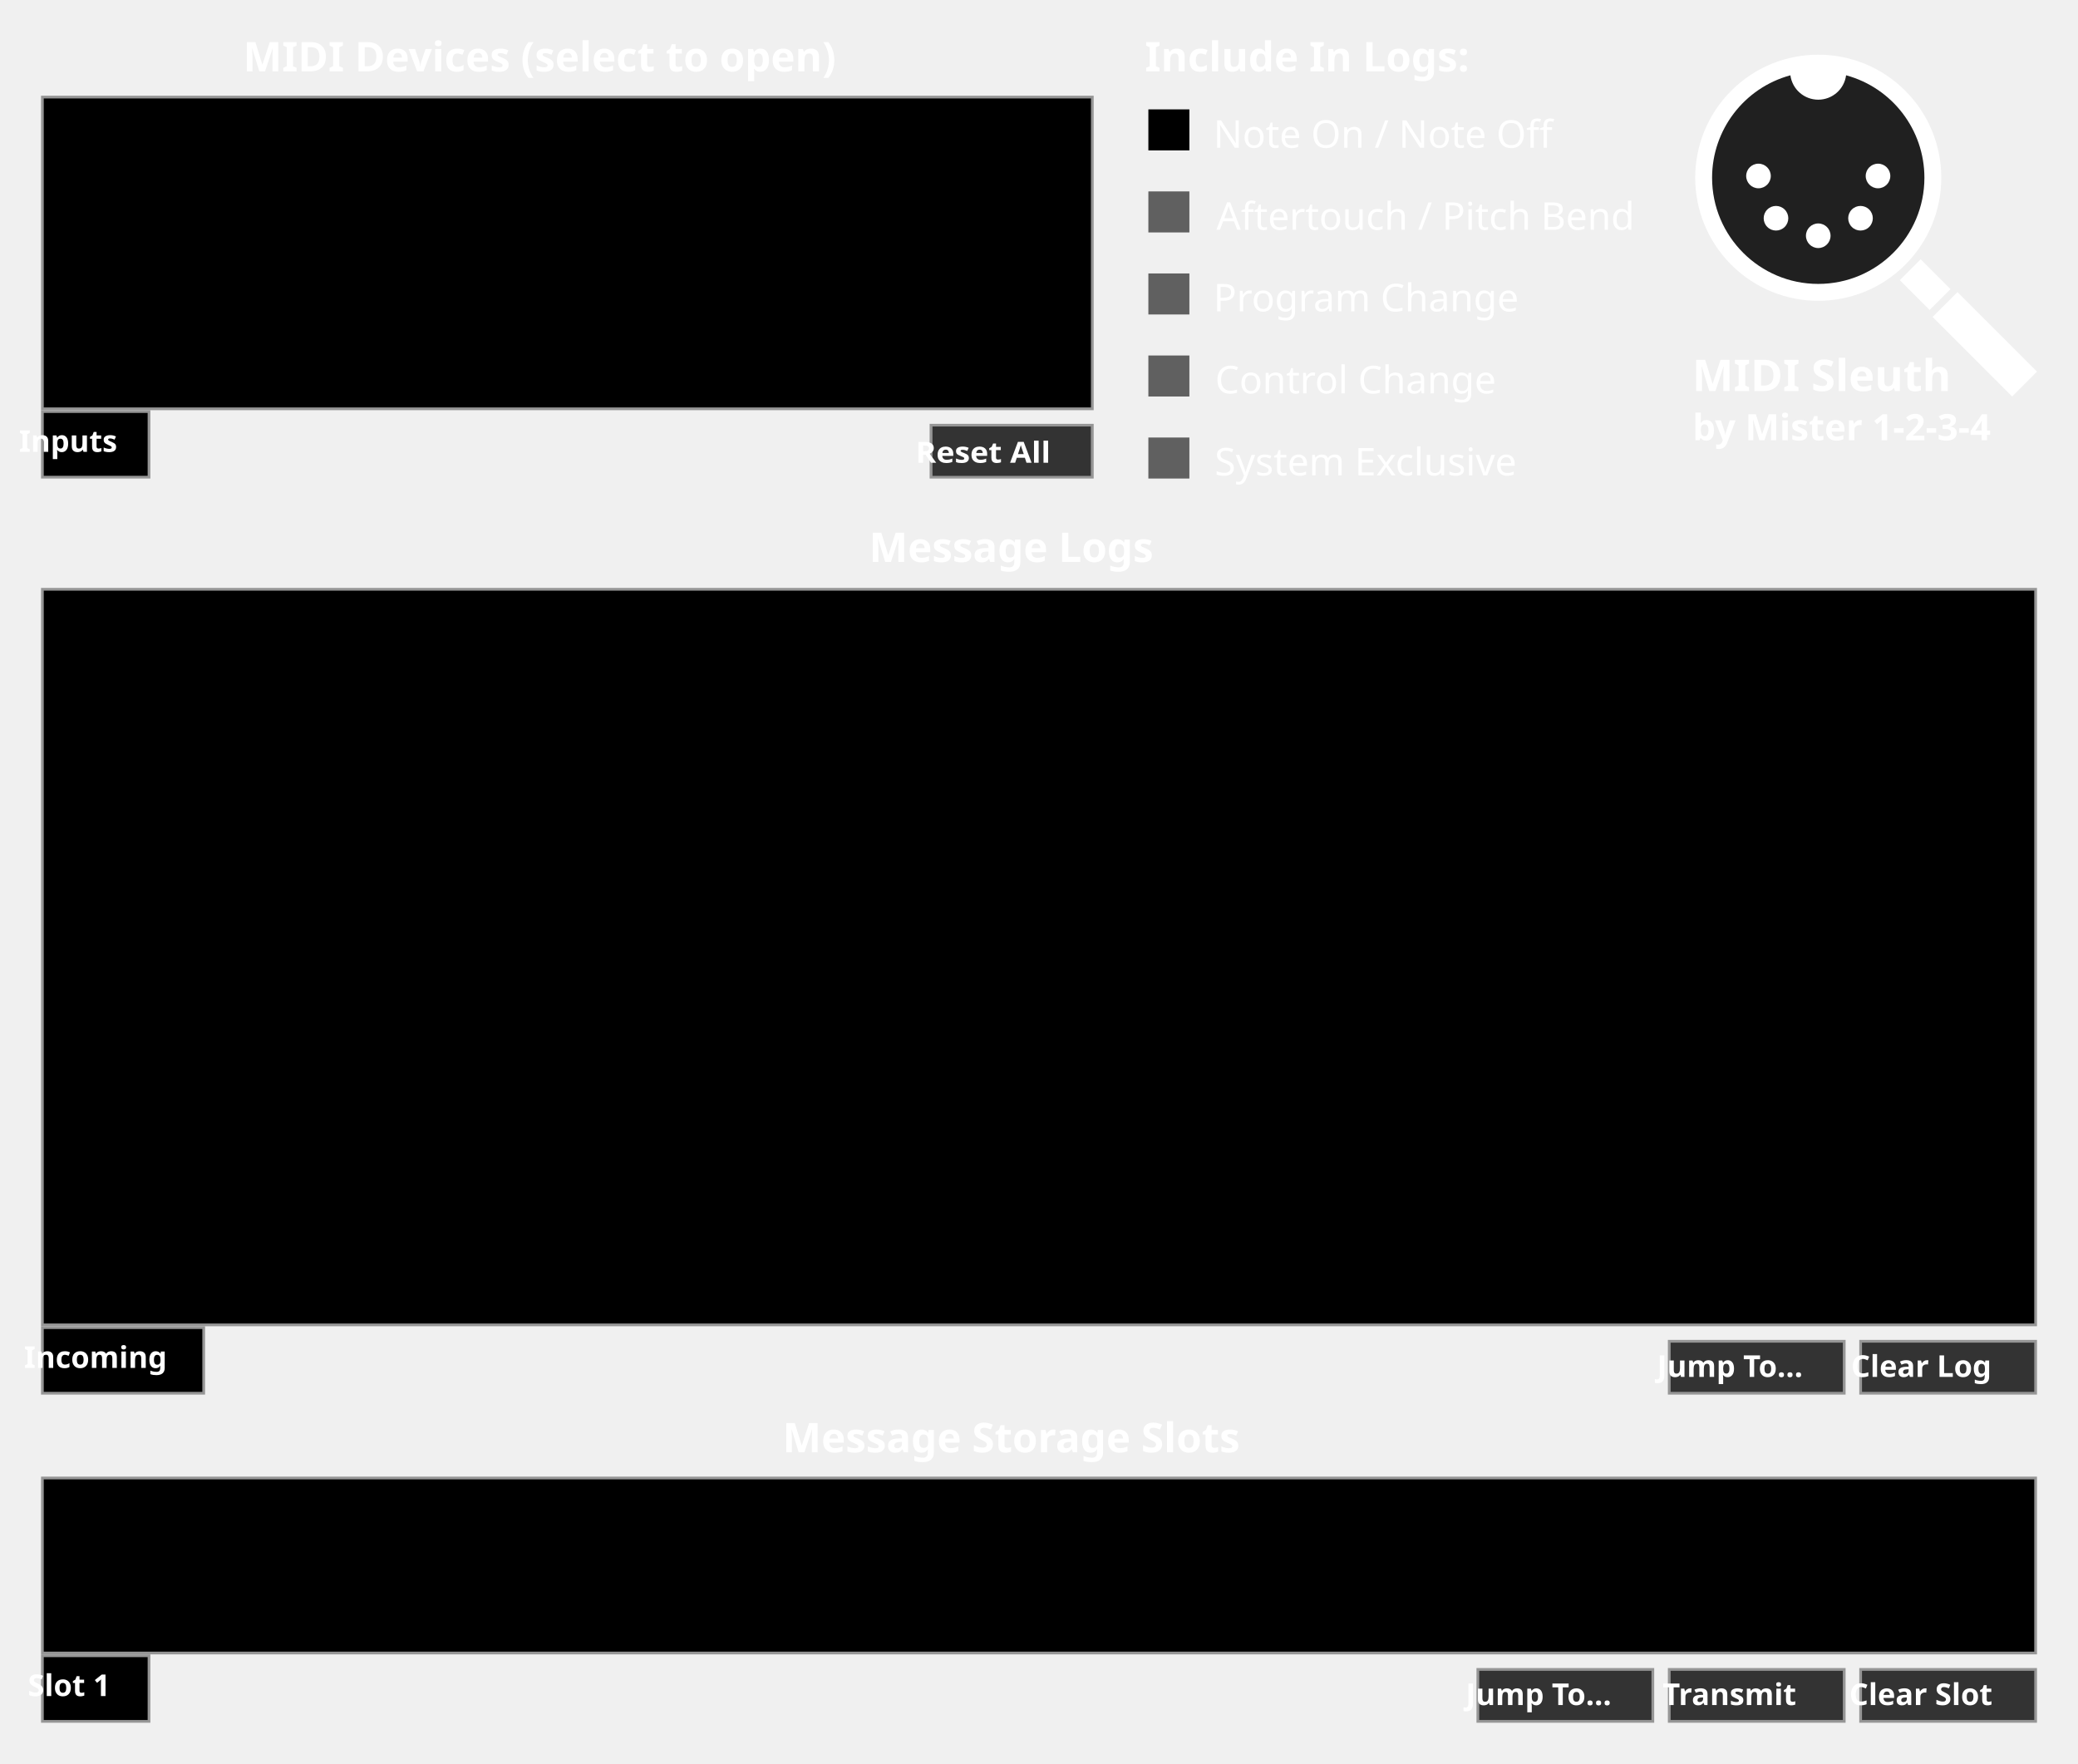
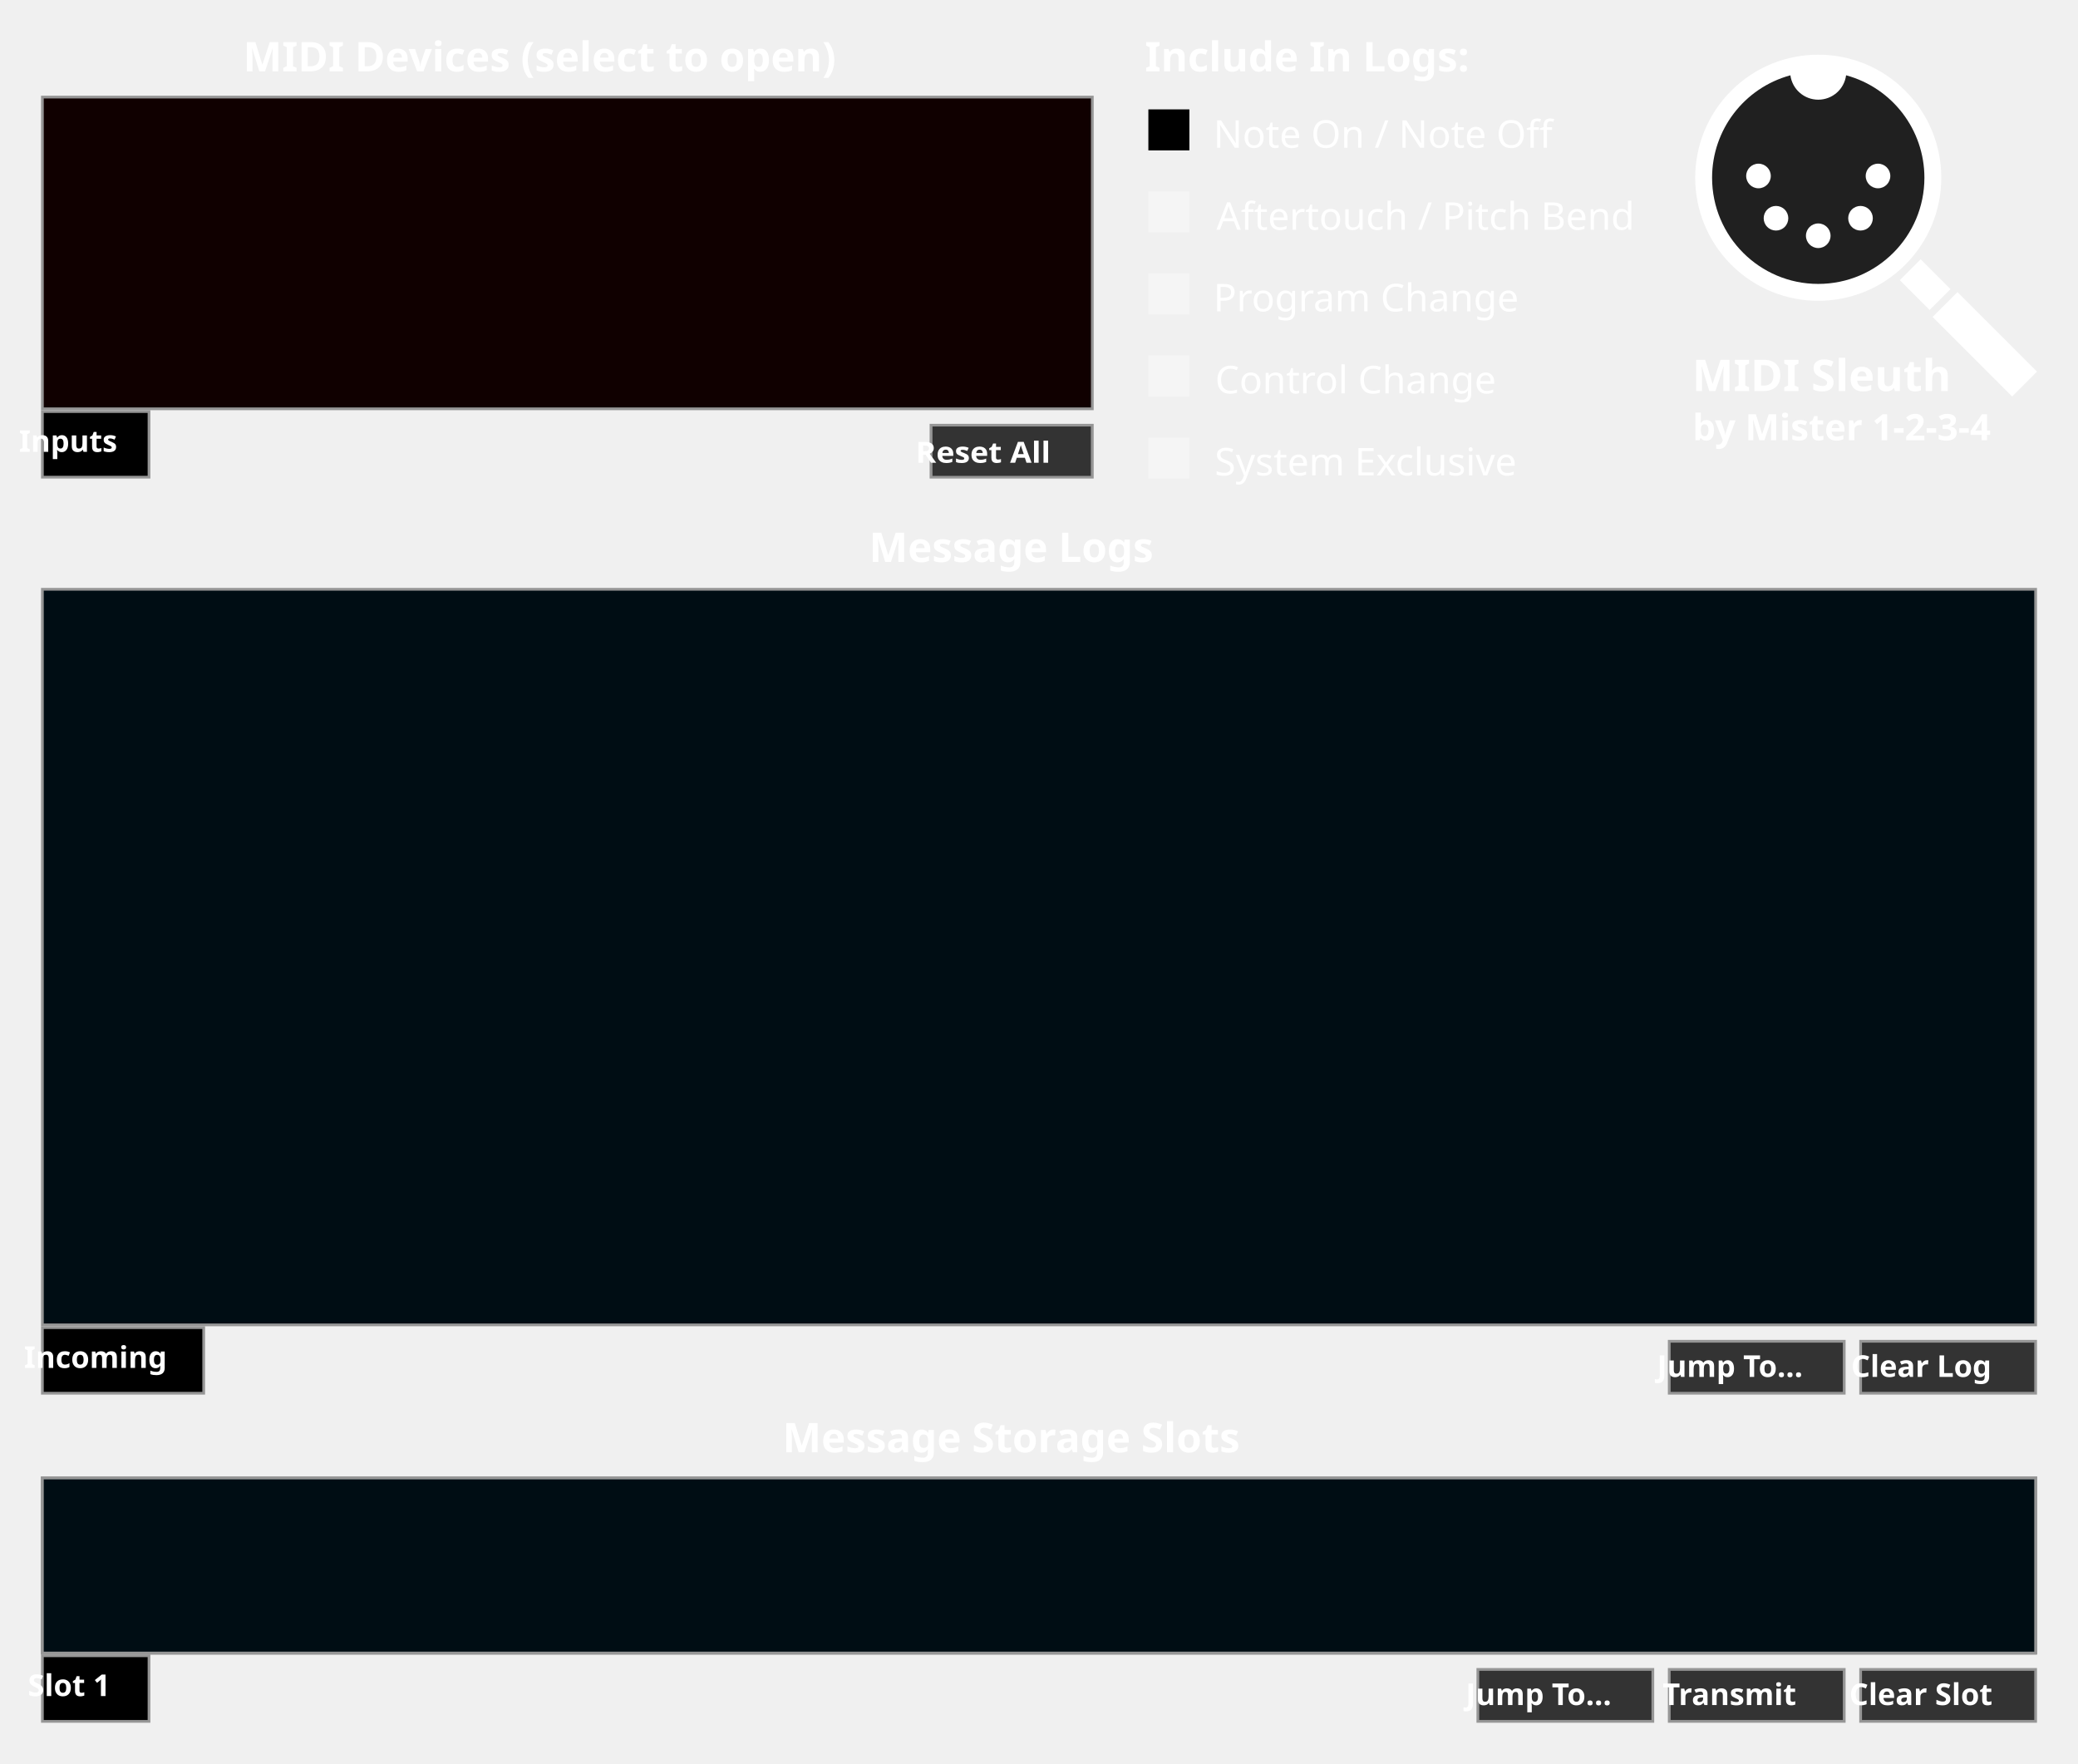
<svg xmlns="http://www.w3.org/2000/svg" width="760" height="645" viewBox="0 0 760 645" version="1.1" id="svg5">
  <defs id="defs2" />
  <g id="layer1">
    <g id="g11" transform="translate(659,-23.07626)">
      <rect style="fill:#333333;fill-opacity:1;stroke:#969696;stroke-width:1;stroke-dasharray:none;stroke-opacity:1;paint-order:normal" id="rect11" width="64" height="19" x="21.5" y="633.576" />
      <text xml:space="preserve" style="font-style:normal;font-variant:normal;font-weight:600;font-stretch:normal;font-size:11px;font-family:'Segoe UI';-inkscape-font-specification:'Segoe UI Semi-Bold';font-variant-ligatures:normal;font-variant-caps:normal;font-variant-numeric:normal;font-variant-east-asian:normal;text-align:center;text-anchor:middle;fill:#ffffff;fill-opacity:1;stroke:none;stroke-width:1;stroke-dasharray:none;paint-order:normal" x="53.538" y="646.606" id="text11">
        <tspan id="tspan11" x="53.538" y="646.606" style="font-style:normal;font-variant:normal;font-weight:600;font-stretch:normal;font-family:'Segoe UI';-inkscape-font-specification:'Segoe UI Semi-Bold';font-variant-ligatures:normal;font-variant-caps:normal;font-variant-numeric:normal;font-variant-east-asian:normal;stroke-width:1;font-size:11px">Clear Slot</tspan>
      </text>
    </g>
    <g id="g7" transform="translate(584,-23.07626)">
      <rect style="fill:#333333;fill-opacity:1;stroke:#969696;stroke-width:1;stroke-dasharray:none;stroke-opacity:1;paint-order:normal" id="rect6" width="64" height="19" x="26.5" y="633.576" />
      <text xml:space="preserve" style="font-style:normal;font-variant:normal;font-weight:600;font-stretch:normal;font-size:11px;font-family:'Segoe UI';-inkscape-font-specification:'Segoe UI Semi-Bold';font-variant-ligatures:normal;font-variant-caps:normal;font-variant-numeric:normal;font-variant-east-asian:normal;text-align:center;text-anchor:middle;fill:#ffffff;fill-opacity:1;stroke:none;stroke-width:1;stroke-dasharray:none;paint-order:normal" x="58.538" y="646.606" id="text7">
        <tspan id="tspan7" x="58.538" y="646.606" style="font-style:normal;font-variant:normal;font-weight:600;font-stretch:normal;font-family:'Segoe UI';-inkscape-font-specification:'Segoe UI Semi-Bold';font-variant-ligatures:normal;font-variant-caps:normal;font-variant-numeric:normal;font-variant-east-asian:normal;stroke-width:1;font-size:11px">Transmit</tspan>
      </text>
    </g>
    <g id="g8" transform="translate(519,-23.07626)">
      <rect style="fill:#333333;fill-opacity:1;stroke:#969696;stroke-width:1;stroke-dasharray:none;stroke-opacity:1;paint-order:normal" id="rect7" width="64" height="19" x="21.5" y="633.576" />
      <text xml:space="preserve" style="font-style:normal;font-variant:normal;font-weight:600;font-stretch:normal;font-size:11px;font-family:'Segoe UI';-inkscape-font-specification:'Segoe UI Semi-Bold';font-variant-ligatures:normal;font-variant-caps:normal;font-variant-numeric:normal;font-variant-east-asian:normal;text-align:center;text-anchor:middle;fill:#ffffff;fill-opacity:1;stroke:none;stroke-width:1;stroke-dasharray:none;paint-order:normal" x="53.723" y="646.606" id="text8">
        <tspan id="tspan8" x="53.723" y="646.606" style="font-style:normal;font-variant:normal;font-weight:600;font-stretch:normal;font-family:'Segoe UI';-inkscape-font-specification:'Segoe UI Semi-Bold';font-variant-ligatures:normal;font-variant-caps:normal;font-variant-numeric:normal;font-variant-east-asian:normal;stroke-width:1;font-size:11px">Jump To...</tspan>
      </text>
    </g>
    <g id="g9" transform="translate(-5,35.00021)">
      <rect style="fill:#000000;stroke:#969696;stroke-width:1;stroke-dasharray:none;stroke-opacity:1" id="rect8" width="39" height="24" x="20.5" y="570.5" />
      <text xml:space="preserve" style="font-style:normal;font-variant:normal;font-weight:600;font-stretch:normal;font-size:11px;font-family:'Segoe UI';-inkscape-font-specification:'Segoe UI, Semi-Bold';font-variant-ligatures:normal;font-variant-caps:normal;font-variant-numeric:normal;font-variant-east-asian:normal;text-align:center;text-anchor:middle;fill:#333333;fill-opacity:1;stroke:none;stroke-width:15" x="40.266" y="585.242" id="text9">
        <tspan id="tspan9" x="40.266" y="585.242" style="font-style:normal;font-variant:normal;font-weight:600;font-stretch:normal;font-size:11px;font-family:'Segoe UI';-inkscape-font-specification:'Segoe UI Semi-Bold';font-variant-ligatures:normal;font-variant-caps:normal;font-variant-numeric:normal;font-variant-east-asian:normal;fill:#ffffff">Slot 1</tspan>
      </text>
    </g>
-     <rect style="fill:#000000;fill-opacity:1;stroke:#969696;stroke-width:1;stroke-dasharray:none;stroke-opacity:1;paint-order:normal" id="rect9" width="729" height="64" x="15.5" y="540.5" ry="0" rx="0" />
+     <rect style="fill:#100000;fill-opacity:1;stroke:#969696;stroke-width:1;stroke-dasharray:none;stroke-opacity:1;paint-order:normal" id="rect9" width="729" height="64" x="15.5" y="540.5" ry="0" rx="0" />
+     <rect style="display:inline;fill:#120c00;fill-opacity:1;stroke:#969696;stroke-width:1;stroke-dasharray:none;stroke-opacity:1;paint-order:normal" id="rect12" width="729" height="64" x="15.5" y="540.5" ry="0" rx="0" />
+     <rect style="display:inline;fill:#121200;fill-opacity:1;stroke:#969696;stroke-width:1;stroke-dasharray:none;stroke-opacity:1;paint-order:normal" id="rect13" width="729" height="64" x="15.5" y="540.5" ry="0" rx="0" />
+     <rect style="display:inline;fill:#03100f;fill-opacity:1;stroke:#969696;stroke-width:1;stroke-dasharray:none;stroke-opacity:1;paint-order:normal" id="rect14" width="729" height="64" x="15.5" y="540.5" ry="0" rx="0" />
+     <rect style="display:inline;fill:#000d14;fill-opacity:1;stroke:#969696;stroke-width:1;stroke-dasharray:none;stroke-opacity:1;paint-order:normal" id="rect15" width="729" height="64" x="15.5" y="540.5" ry="0" rx="0" />
    <rect style="fill:none;fill-opacity:1;stroke:none;stroke-width:1;stroke-dasharray:none;paint-order:normal" id="rect10" width="730" height="20" x="15" y="520" />
    <text xml:space="preserve" style="font-style:normal;font-variant:normal;font-weight:600;font-stretch:normal;font-size:15px;font-family:'Segoe UI';-inkscape-font-specification:'Segoe UI, Semi-Bold';font-variant-ligatures:normal;font-variant-caps:normal;font-variant-numeric:normal;font-variant-east-asian:normal;text-align:center;text-anchor:middle;fill:#ffffff;fill-opacity:1;stroke:none;stroke-width:1;stroke-dasharray:none;paint-order:normal" x="379.604" y="531.104" id="text10">
      <tspan id="tspan10" x="379.604" y="531.104" style="font-style:normal;font-variant:normal;font-weight:600;font-stretch:normal;font-size:15px;font-family:'Segoe UI';-inkscape-font-specification:'Segoe UI, Semi-Bold';font-variant-ligatures:normal;font-variant-caps:normal;font-variant-numeric:normal;font-variant-east-asian:normal">Message Storage Slots</tspan>
    </text>
    <g id="g13454" transform="translate(659,-143.0765)">
      <rect style="fill:#333333;fill-opacity:1;stroke:#969696;stroke-width:1;stroke-dasharray:none;stroke-opacity:1;paint-order:normal" id="rect13448" width="64" height="19" x="21.5" y="633.576" />
      <text xml:space="preserve" style="font-style:normal;font-variant:normal;font-weight:600;font-stretch:normal;font-size:11px;font-family:'Segoe UI';-inkscape-font-specification:'Segoe UI Semi-Bold';font-variant-ligatures:normal;font-variant-caps:normal;font-variant-numeric:normal;font-variant-east-asian:normal;text-align:center;text-anchor:middle;fill:#ffffff;fill-opacity:1;stroke:none;stroke-width:1;stroke-dasharray:none;paint-order:normal" x="53.69" y="646.606" id="text13452">
        <tspan id="tspan13450" x="53.69" y="646.606" style="font-style:normal;font-variant:normal;font-weight:600;font-stretch:normal;font-family:'Segoe UI';-inkscape-font-specification:'Segoe UI Semi-Bold';font-variant-ligatures:normal;font-variant-caps:normal;font-variant-numeric:normal;font-variant-east-asian:normal;stroke-width:1;font-size:11px">Clear Log</tspan>
      </text>
    </g>
    <g id="g2" transform="translate(589,-143.0765)">
      <rect style="fill:#333333;fill-opacity:1;stroke:#969696;stroke-width:1;stroke-dasharray:none;stroke-opacity:1;paint-order:normal" id="rect2" width="64" height="19" x="21.5" y="633.576" />
      <text xml:space="preserve" style="font-style:normal;font-variant:normal;font-weight:600;font-stretch:normal;font-size:11px;font-family:'Segoe UI';-inkscape-font-specification:'Segoe UI Semi-Bold';font-variant-ligatures:normal;font-variant-caps:normal;font-variant-numeric:normal;font-variant-east-asian:normal;text-align:center;text-anchor:middle;fill:#ffffff;fill-opacity:1;stroke:none;stroke-width:1;stroke-dasharray:none;paint-order:normal" x="53.723" y="646.606" id="text2">
        <tspan id="tspan2" x="53.723" y="646.606" style="font-style:normal;font-variant:normal;font-weight:600;font-stretch:normal;font-family:'Segoe UI';-inkscape-font-specification:'Segoe UI Semi-Bold';font-variant-ligatures:normal;font-variant-caps:normal;font-variant-numeric:normal;font-variant-east-asian:normal;stroke-width:1;font-size:11px">Jump To...</tspan>
      </text>
    </g>
    <g id="g1" transform="translate(-4.999999,-85)">
      <rect style="fill:#000000;stroke:#969696;stroke-width:1;stroke-dasharray:none;stroke-opacity:1" id="rect1" width="59" height="24" x="20.5" y="570.5" />
      <text xml:space="preserve" style="font-style:normal;font-variant:normal;font-weight:normal;font-stretch:normal;font-size:11px;font-family:'Segoe UI';-inkscape-font-specification:'Segoe UI';font-variant-ligatures:normal;font-variant-caps:normal;font-variant-numeric:normal;font-variant-east-asian:normal;text-align:center;text-anchor:middle;fill:#333333;fill-opacity:1;stroke:none;stroke-width:15" x="49.941" y="585.242" id="text9516-9">
        <tspan id="tspan9514-4" x="49.941" y="585.242" style="font-style:normal;font-variant:normal;font-weight:600;font-stretch:normal;font-size:11px;font-family:'Segoe UI';-inkscape-font-specification:'Segoe UI Semi-Bold';font-variant-ligatures:normal;font-variant-caps:normal;font-variant-numeric:normal;font-variant-east-asian:normal;fill:#ffffff">Incoming</tspan>
      </text>
    </g>
-     <rect style="fill:#000000;fill-opacity:1;stroke:#969696;stroke-width:1;stroke-dasharray:none;stroke-opacity:1;paint-order:normal" id="rect1901" width="729" height="269" x="15.5" y="215.5" ry="0" rx="0" />
+     <rect style="fill:#000d14;fill-opacity:1;stroke:#969696;stroke-width:1;stroke-dasharray:none;stroke-opacity:1;paint-order:normal" id="rect16" width="729" height="269" x="15.5" y="215.5" ry="0" rx="0" />
+     <rect style="display:none;fill:#100000;fill-opacity:1;stroke:#969696;stroke-width:1;stroke-dasharray:none;stroke-opacity:1;paint-order:normal" id="rect1901" width="729" height="269" x="15.5" y="215.5" ry="0" rx="0" />
+     <rect style="display:none;fill:#031000;fill-opacity:1;stroke:#969696;stroke-width:1;stroke-dasharray:none;stroke-opacity:1;paint-order:normal" id="rect4" width="729" height="269" x="15.5" y="215.5" ry="0" rx="0" />
    <rect style="fill:none;fill-opacity:1;stroke:none;stroke-width:1;stroke-dasharray:none;paint-order:normal" id="rect5" width="730" height="20" x="15" y="195" />
    <text xml:space="preserve" style="font-style:normal;font-variant:normal;font-weight:600;font-stretch:normal;font-size:15px;font-family:'Segoe UI';-inkscape-font-specification:'Segoe UI, Semi-Bold';font-variant-ligatures:normal;font-variant-caps:normal;font-variant-numeric:normal;font-variant-east-asian:normal;text-align:center;text-anchor:middle;fill:#ffffff;fill-opacity:1;stroke:none;stroke-width:1;stroke-dasharray:none;paint-order:normal" x="379.604" y="205.503" id="text6">
      <tspan id="tspan6" x="379.604" y="205.503" style="font-style:normal;font-variant:normal;font-weight:600;font-stretch:normal;font-size:15px;font-family:'Segoe UI';-inkscape-font-specification:'Segoe UI, Semi-Bold';font-variant-ligatures:normal;font-variant-caps:normal;font-variant-numeric:normal;font-variant-east-asian:normal">Message Logs</tspan>
    </text>
    <g id="g10381" transform="translate(-245.5062,-107)">
-       <rect style="fill:#606060;fill-opacity:1;stroke:none;stroke-width:10.902" id="rect10368" width="15" height="15" x="665.506" y="267" ry="0" />
+       <rect style="fill:#ffffff;fill-opacity:0.329;stroke:none;stroke-width:10.902" id="rect10368" width="15" height="15" x="665.506" y="267" ry="0" />
      <text xml:space="preserve" style="font-style:normal;font-variant:normal;font-weight:normal;font-stretch:normal;font-size:14px;font-family:'Segoe UI';-inkscape-font-specification:'Segoe UI';font-variant-ligatures:normal;font-variant-caps:normal;font-variant-numeric:normal;font-variant-east-asian:normal;fill:#333333;fill-opacity:1;stroke:none;stroke-width:15" x="689.754" y="280.857" id="text10372">
        <tspan x="689.754" y="280.857" style="font-style:normal;font-variant:normal;font-weight:normal;font-stretch:normal;font-size:14px;font-family:'Segoe UI';-inkscape-font-specification:'Segoe UI';font-variant-ligatures:normal;font-variant-caps:normal;font-variant-numeric:normal;font-variant-east-asian:normal;fill:#ffffff" id="tspan10374">System Exclusive</tspan>
      </text>
    </g>
    <g id="g10402" transform="translate(-106.574,-137)">
-       <rect style="fill:#606060;fill-opacity:1;stroke:none;stroke-width:10.902" id="rect10362" width="15" height="15" x="526.574" y="267" ry="0" />
+       <rect style="fill:#ffffff;fill-opacity:0.329;stroke:none;stroke-width:10.902" id="rect10362" width="15" height="15" x="526.574" y="267" ry="0" />
      <text xml:space="preserve" style="font-style:normal;font-variant:normal;font-weight:normal;font-stretch:normal;font-size:14px;font-family:'Segoe UI';-inkscape-font-specification:'Segoe UI';font-variant-ligatures:normal;font-variant-caps:normal;font-variant-numeric:normal;font-variant-east-asian:normal;fill:#333333;fill-opacity:1;stroke:none;stroke-width:15" x="550.986" y="280.857" id="text10366">
        <tspan id="tspan10364" x="550.986" y="280.857" style="font-style:normal;font-variant:normal;font-weight:normal;font-stretch:normal;font-size:14px;font-family:'Segoe UI';-inkscape-font-specification:'Segoe UI';font-variant-ligatures:normal;font-variant-caps:normal;font-variant-numeric:normal;font-variant-east-asian:normal;fill:#ffffff">Control Change</tspan>
      </text>
    </g>
    <g id="g10397" transform="translate(37.49956,-167)">
-       <rect style="fill:#606060;fill-opacity:1;stroke:none;stroke-width:10.902" id="rect10356" width="15" height="15" x="382.5" y="267" ry="0" />
+       <rect style="fill:#ffffff;fill-opacity:0.329;stroke:none;stroke-width:10.902" id="rect10356" width="15" height="15" x="382.5" y="267" ry="0" />
      <text xml:space="preserve" style="font-style:normal;font-variant:normal;font-weight:normal;font-stretch:normal;font-size:14px;font-family:'Segoe UI';-inkscape-font-specification:'Segoe UI';font-variant-ligatures:normal;font-variant-caps:normal;font-variant-numeric:normal;font-variant-east-asian:normal;fill:#333333;fill-opacity:1;stroke:none;stroke-width:15" x="406.29" y="280.857" id="text10360">
        <tspan id="tspan10358" x="406.29" y="280.857" style="font-style:normal;font-variant:normal;font-weight:normal;font-stretch:normal;font-size:14px;font-family:'Segoe UI';-inkscape-font-specification:'Segoe UI';font-variant-ligatures:normal;font-variant-caps:normal;font-variant-numeric:normal;font-variant-east-asian:normal;fill:#ffffff">Program Change</tspan>
      </text>
    </g>
    <g id="g10392" transform="translate(220.2233,-197)">
-       <rect style="fill:#606060;fill-opacity:1;stroke:none;stroke-width:10.902" id="rect10350" width="15" height="15" x="199.776" y="267" ry="0" />
+       <rect style="fill:#ffffff;fill-opacity:0.33;stroke:none;stroke-width:10.902" id="rect10350" width="15" height="15" x="199.776" y="267" ry="0" />
      <text xml:space="preserve" style="font-style:normal;font-variant:normal;font-weight:normal;font-stretch:normal;font-size:14px;font-family:'Segoe UI';-inkscape-font-specification:'Segoe UI';font-variant-ligatures:normal;font-variant-caps:normal;font-variant-numeric:normal;font-variant-east-asian:normal;fill:#333333;fill-opacity:1;stroke:none;stroke-width:15" x="224.66" y="281.029" id="text10354">
        <tspan id="tspan10352" x="224.66" y="281.029" style="font-style:normal;font-variant:normal;font-weight:normal;font-stretch:normal;font-size:14px;font-family:'Segoe UI';-inkscape-font-specification:'Segoe UI';font-variant-ligatures:normal;font-variant-caps:normal;font-variant-numeric:normal;font-variant-east-asian:normal;fill:#ffffff">Aftertouch / Pitch Bend</tspan>
      </text>
    </g>
    <g id="g10387" transform="translate(334.9996,-226.9998)">
      <rect style="fill:#000000;fill-opacity:1;stroke:none;stroke-width:10.902" id="rect3451" width="15" height="15" x="85" y="267" ry="0" />
      <text xml:space="preserve" style="font-style:normal;font-variant:normal;font-weight:normal;font-stretch:normal;font-size:14px;font-family:'Segoe UI';-inkscape-font-specification:'Segoe UI';font-variant-ligatures:normal;font-variant-caps:normal;font-variant-numeric:normal;font-variant-east-asian:normal;fill:#333333;fill-opacity:1;stroke:none;stroke-width:15" x="108.79" y="281.029" id="text10348">
        <tspan id="tspan10346" x="108.79" y="281.029" style="font-style:normal;font-variant:normal;font-weight:normal;font-stretch:normal;font-size:14px;font-family:'Segoe UI';-inkscape-font-specification:'Segoe UI';font-variant-ligatures:normal;font-variant-caps:normal;font-variant-numeric:normal;font-variant-east-asian:normal;fill:#ffffff">Note On / Note Off</tspan>
      </text>
    </g>
    <text xml:space="preserve" style="font-style:normal;font-variant:normal;font-weight:600;font-stretch:normal;font-size:15px;font-family:'Segoe UI';-inkscape-font-specification:'Segoe UI, Semi-Bold';font-variant-ligatures:normal;font-variant-caps:normal;font-variant-numeric:normal;font-variant-east-asian:normal;fill:#333333;fill-opacity:1;stroke:none;stroke-width:15" x="418.711" y="26.104" id="text9516">
      <tspan x="418.711" y="26.104" style="font-style:normal;font-variant:normal;font-weight:600;font-stretch:normal;font-size:15px;font-family:'Segoe UI';-inkscape-font-specification:'Segoe UI, Semi-Bold';font-variant-ligatures:normal;font-variant-caps:normal;font-variant-numeric:normal;font-variant-east-asian:normal;fill:#ffffff" id="tspan1">Include In Logs:</tspan>
    </text>
    <g id="g13446" transform="matrix(1.072032,0,0,1,299.6056,-448)" style="stroke-width:0.966">
      <rect style="fill:#333333;fill-opacity:1;stroke:#969696;stroke-width:0.966;stroke-dasharray:none;stroke-opacity:1;paint-order:normal" id="rect14996-6" width="55.003" height="19.034" x="38.163" y="603.483" />
      <text xml:space="preserve" style="font-style:normal;font-variant:normal;font-weight:600;font-stretch:normal;font-size:10.624px;font-family:'Segoe UI';-inkscape-font-specification:'Segoe UI Semi-Bold';font-variant-ligatures:normal;font-variant-caps:normal;font-variant-numeric:normal;font-variant-east-asian:normal;text-align:center;text-anchor:middle;fill:#ffffff;fill-opacity:1;stroke:none;stroke-width:0.966;stroke-dasharray:none;paint-order:normal" x="65.591" y="617.222" id="text10022-1-1">
        <tspan id="tspan10020-8-2" x="65.591" y="617.222" style="font-style:normal;font-variant:normal;font-weight:600;font-stretch:normal;font-family:'Segoe UI';-inkscape-font-specification:'Segoe UI Semi-Bold';font-variant-ligatures:normal;font-variant-caps:normal;font-variant-numeric:normal;font-variant-east-asian:normal;stroke-width:0.966;font-size:10.624px">Reset All</tspan>
      </text>
    </g>
    <g id="g1-4" transform="translate(-4.999999,-420)">
      <rect style="fill:#000000;stroke:#969696;stroke-width:1;stroke-dasharray:none;stroke-opacity:1" id="rect1-5" width="39" height="24" x="20.5" y="570.5" />
      <text xml:space="preserve" style="font-style:normal;font-variant:normal;font-weight:normal;font-stretch:normal;font-size:11px;font-family:'Segoe UI';-inkscape-font-specification:'Segoe UI';font-variant-ligatures:normal;font-variant-caps:normal;font-variant-numeric:normal;font-variant-east-asian:normal;text-align:center;text-anchor:middle;fill:#333333;fill-opacity:1;stroke:none;stroke-width:15" x="39.933" y="585.242" id="text9516-9-9">
        <tspan id="tspan9514-4-4" x="39.933" y="585.242" style="font-style:normal;font-variant:normal;font-weight:600;font-stretch:normal;font-size:11px;font-family:'Segoe UI';-inkscape-font-specification:'Segoe UI Semi-Bold';font-variant-ligatures:normal;font-variant-caps:normal;font-variant-numeric:normal;font-variant-east-asian:normal;fill:#ffffff">Inputs</tspan>
      </text>
    </g>
-     <rect style="fill:#000000;fill-opacity:1;stroke:#969696;stroke-width:1;stroke-dasharray:none;stroke-opacity:1;paint-order:normal" id="rect6525" width="384" height="114" x="15.5" y="35.5" ry="0" rx="0" />
+     <rect style="display:inline;fill:#100000;fill-opacity:1;stroke:#969696;stroke-width:1;stroke-dasharray:none;stroke-opacity:1;paint-order:normal" id="rect6525" width="384" height="114" x="15.5" y="35.5" ry="0" rx="0" />
+     <rect style="display:none;fill:#031000;fill-opacity:1;stroke:#969696;stroke-width:1;stroke-dasharray:none;stroke-opacity:1;paint-order:normal" id="rect3" width="384" height="114" x="15.5" y="35.5" ry="0" rx="0" />
    <rect style="fill:none;fill-opacity:1;stroke:none;stroke-width:1;stroke-dasharray:none;paint-order:normal" id="rect7566" width="385" height="20" x="15" y="15" />
    <text xml:space="preserve" style="font-style:normal;font-variant:normal;font-weight:600;font-stretch:normal;font-size:15px;font-family:'Segoe UI';-inkscape-font-specification:'Segoe UI, Semi-Bold';font-variant-ligatures:normal;font-variant-caps:normal;font-variant-numeric:normal;font-variant-east-asian:normal;text-align:center;text-anchor:middle;fill:#ffffff;fill-opacity:1;stroke:none;stroke-width:1;stroke-dasharray:none;paint-order:normal" x="207.104" y="26.104" id="text6581">
      <tspan id="tspan6579" x="207.104" y="26.104" style="font-style:normal;font-variant:normal;font-weight:600;font-stretch:normal;font-size:15px;font-family:'Segoe UI';-inkscape-font-specification:'Segoe UI, Semi-Bold';font-variant-ligatures:normal;font-variant-caps:normal;font-variant-numeric:normal;font-variant-east-asian:normal">MIDI Devices (select to open)</tspan>
    </text>
    <g id="g30221" transform="matrix(0.514269,0,0,0.514269,614.8574,14.85731)" style="stroke-width:1.75">
      <circle style="fill:#ffffff;fill-opacity:1;stroke:none;stroke-width:7.051;stroke-dasharray:none;stroke-opacity:1" id="path17494" cx="137.886" cy="-4.7507547e-06" r="87.5" transform="rotate(45)" />
      <rect style="fill:#ffffff;stroke:none;stroke-width:5.329;stroke-dasharray:none;stroke-opacity:1" id="rect19000" width="30" height="21" x="230.386" y="-10.5" transform="rotate(45)" />
      <rect style="fill:#ffffff;stroke:none;stroke-width:9.494;stroke-dasharray:none;stroke-opacity:1" id="rect19000-7" width="80" height="25" x="265.386" y="-12.5" transform="rotate(45)" />
      <path id="circle21273" style="fill:#202020;fill-opacity:1;stroke:none;stroke-width:6.084;stroke-dasharray:none;stroke-opacity:1" d="M 117.311,24.646 A 20,20 0 0 1 97.5,42 20,20 0 0 1 77.69,24.656 75.5,75.5 0 0 0 22,97.5 75.5,75.5 0 0 0 97.5,173 75.5,75.5 0 0 0 173,97.5 75.5,75.5 0 0 0 117.311,24.646 Z" />
      <circle style="fill:#ffffff;fill-opacity:1;stroke:none;stroke-width:11.047;stroke-dasharray:none;stroke-opacity:1" id="path24989" cx="97.5" cy="138.75" r="8.75" />
      <circle style="fill:#ffffff;fill-opacity:1;stroke:none;stroke-width:11.047;stroke-dasharray:none;stroke-opacity:1" id="circle25023" cx="137.002" cy="41.616" r="8.75" transform="rotate(45)" />
      <circle style="fill:#ffffff;fill-opacity:1;stroke:none;stroke-width:11.047;stroke-dasharray:none;stroke-opacity:1" id="circle25027" cx="96.25" cy="-55" transform="rotate(90)" r="8.75" />
      <circle style="fill:#ffffff;fill-opacity:1;stroke:none;stroke-width:11.047;stroke-dasharray:none;stroke-opacity:1" id="circle25031" cx="0.884" cy="179.502" r="8.75" transform="rotate(-45)" />
      <circle style="fill:#ffffff;fill-opacity:1;stroke:none;stroke-width:11.047;stroke-dasharray:none;stroke-opacity:1" id="circle25035" cx="-96.25" cy="140" r="8.75" transform="rotate(-90)" />
    </g>
    <text xml:space="preserve" style="font-style:normal;font-variant:normal;font-weight:900;font-stretch:normal;font-size:16px;font-family:'Segoe UI';-inkscape-font-specification:'Segoe UI, Heavy';font-variant-ligatures:normal;font-variant-caps:normal;font-variant-numeric:normal;font-variant-east-asian:normal;writing-mode:lr-tb;direction:ltr;fill:#ffffff;fill-opacity:1;stroke:none;stroke-width:1;stroke-dasharray:none;stroke-opacity:1" x="619.027" y="161" id="text5">
      <tspan id="tspan5" x="619.027" y="161" style="font-style:normal;font-variant:normal;font-weight:600;font-stretch:normal;font-size:13.333px;font-family:Sans;-inkscape-font-specification:'Sans, Semi-Bold';font-variant-ligatures:normal;font-variant-caps:normal;font-variant-numeric:normal;font-variant-east-asian:normal">by Mister 1-2-3-4</tspan>
    </text>
    <text xml:space="preserve" style="font-style:normal;font-variant:normal;font-weight:900;font-stretch:normal;font-size:16px;font-family:'Segoe UI';-inkscape-font-specification:'Segoe UI, Heavy';font-variant-ligatures:normal;font-variant-caps:normal;font-variant-numeric:normal;font-variant-east-asian:normal;text-align:start;writing-mode:lr-tb;direction:ltr;text-anchor:start;fill:#141414;fill-opacity:1;stroke:#969696;stroke-width:1;stroke-dasharray:none;stroke-opacity:1" x="618.898" y="143" id="text3">
      <tspan x="618.898" y="143" id="tspan4" style="font-style:normal;font-variant:normal;font-weight:900;font-stretch:normal;font-size:16px;font-family:'Segoe UI';-inkscape-font-specification:'Segoe UI, Heavy';font-variant-ligatures:normal;font-variant-caps:normal;font-variant-numeric:normal;font-variant-east-asian:normal;fill:#ffffff;fill-opacity:1;stroke:none">MIDI Sleuth</tspan>
    </text>
  </g>
</svg>
